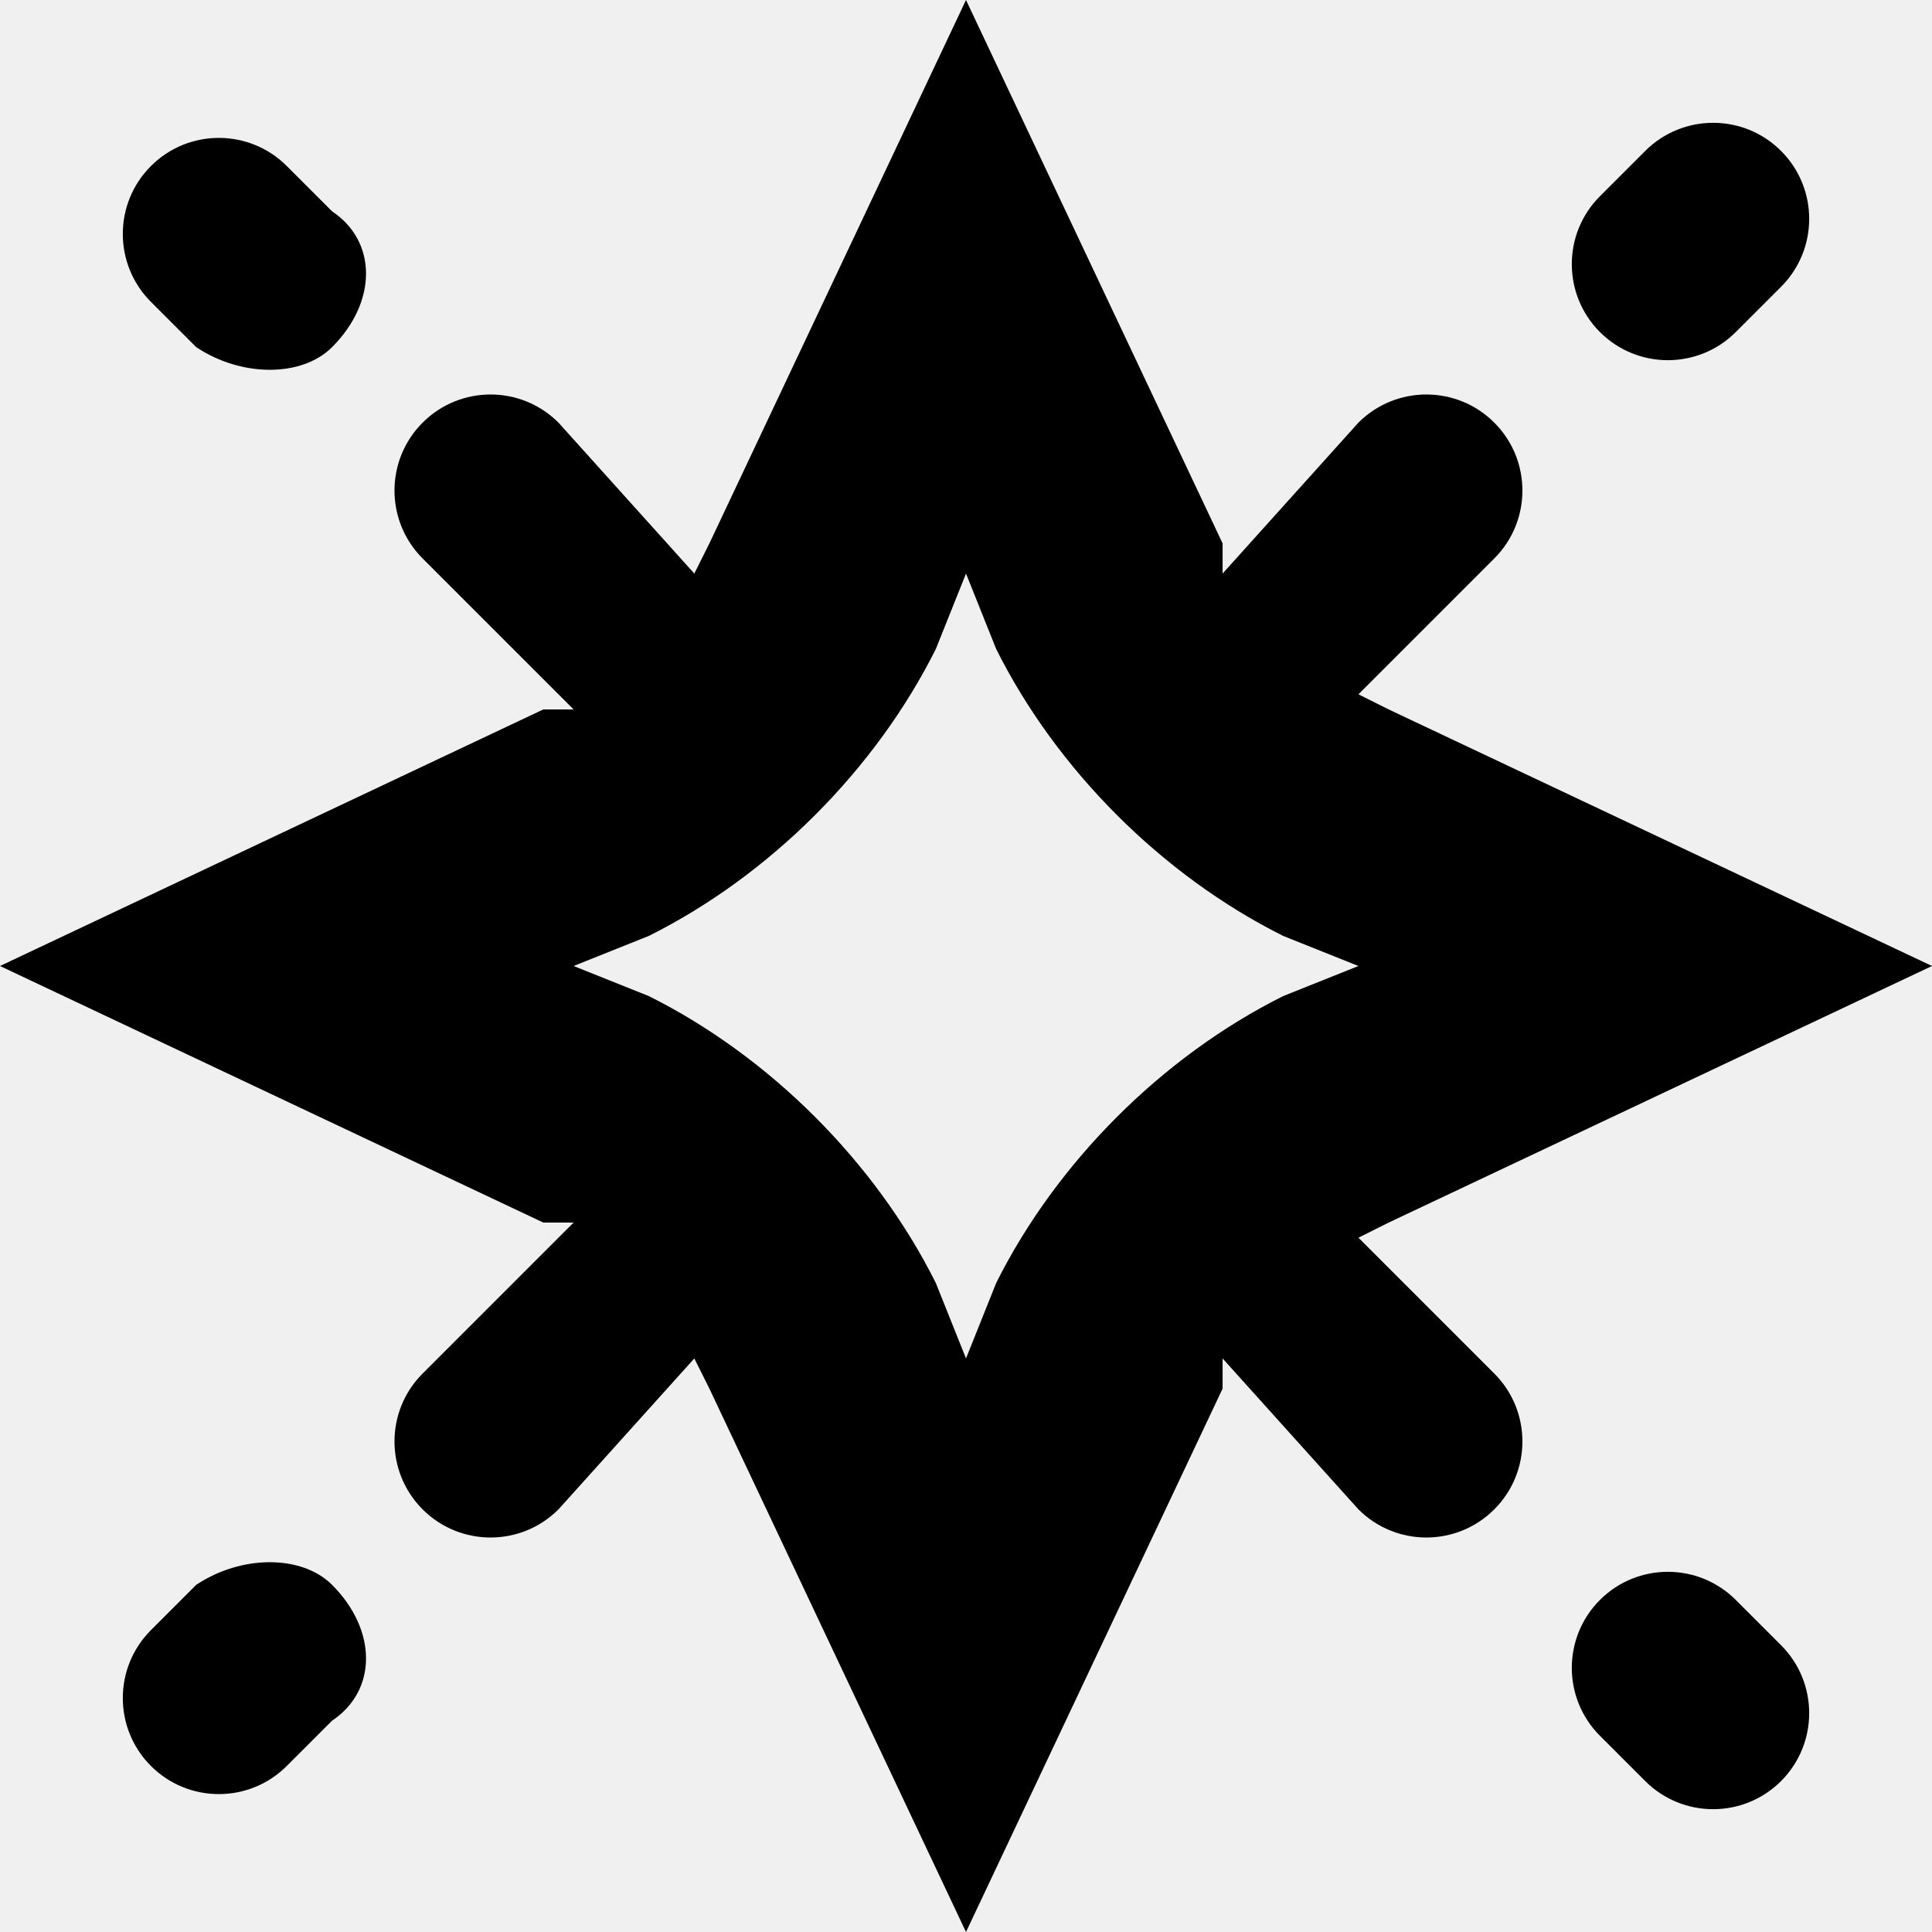
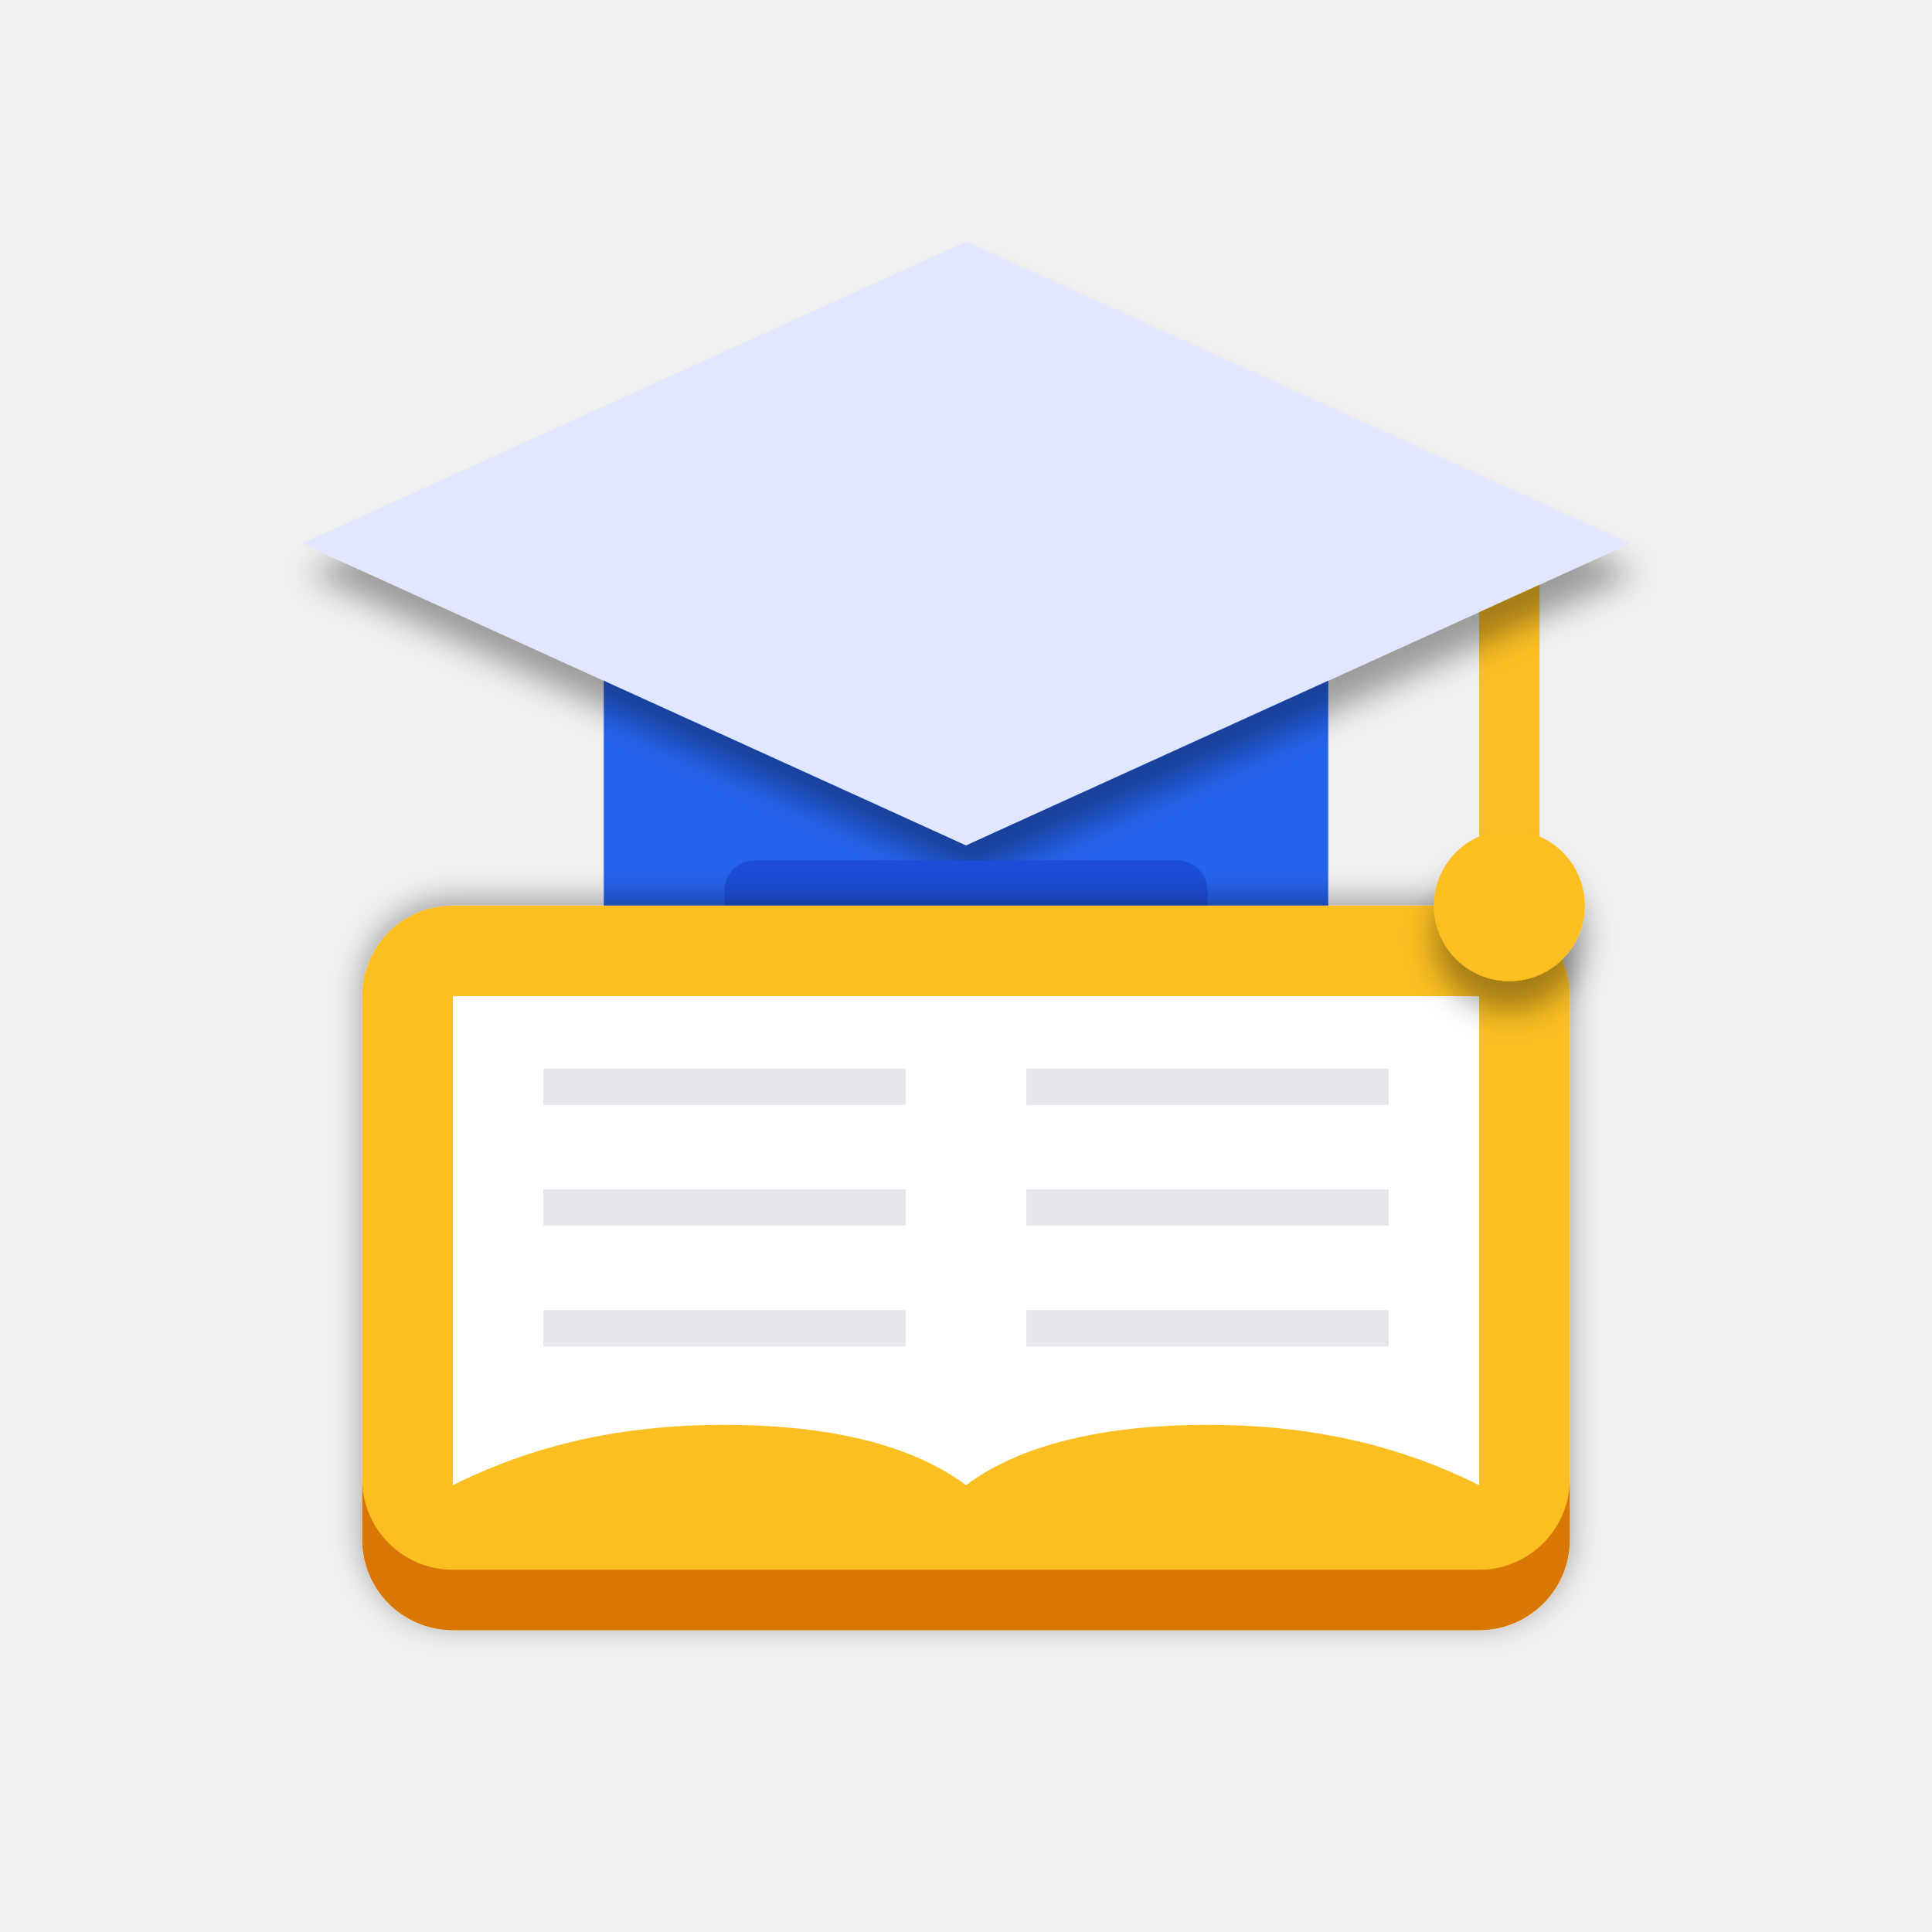
- <svg xmlns="http://www.w3.org/2000/svg" viewBox="0 0 128 128">
-   <path fill-rule="evenodd" d="M81 36 64 0 47 36l-1 2-9-10a6 6 0 0 0-9 9l10 10h-2L0 64l36 17h2L28 91a6 6 0 1 0 9 9l9-10 1 2 17 36 17-36v-2l9 10a6 6 0 1 0 9-9l-9-9 2-1 36-17-36-17-2-1 9-9a6 6 0 1 0-9-9l-9 10v-2Zm-17 2-2 5c-4 8-11 15-19 19l-5 2 5 2c8 4 15 11 19 19l2 5 2-5c4-8 11-15 19-19l5-2-5-2c-8-4-15-11-19-19l-2-5Z" clip-rule="evenodd" />
-   <path d="M118 19a6 6 0 0 0-9-9l-3 3a6 6 0 1 0 9 9l3-3Zm-96 4c-2 2-6 2-9 0l-3-3a6 6 0 1 1 9-9l3 3c3 2 3 6 0 9Zm0 82c-2-2-6-2-9 0l-3 3a6 6 0 1 0 9 9l3-3c3-2 3-6 0-9Zm96 4a6 6 0 0 1-9 9l-3-3a6 6 0 1 1 9-9l3 3Z" />
-   <style>path{fill:#000}@media (prefers-color-scheme:dark){path{fill:#fff}}</style>
+ <svg xmlns="http://www.w3.org/2000/svg" viewBox="0 0 64 64">
+   <defs>
+     <style>
+       .cap-top { fill: #e0e7ff; }
+       .cap-side { fill: #2563eb; }
+       .cap-band { fill: #1d4ed8; }
+       .book-pages { fill: #ffffff; }
+       .book-cover { fill: #fbbf24; }
+       .book-shadow { fill: #d97706; }
+     </style>
+   </defs>
+   <filter id="drop-shadow" x="-50%" y="-50%" width="200%" height="200%">
+     <feDropShadow dx="0" dy="1" stdDeviation="0.5" flood-color="#000000" flood-opacity="0.35" />
+   </filter>
+   <filter id="cap-top-shadow" x="-50%" y="-50%" width="200%" height="200%">
+     <feDropShadow dx="0.2" dy="1" stdDeviation="0.5" flood-color="#000000" flood-opacity="0.35" />
+   </filter>
+   <filter id="book-shadow" x="-50%" y="-50%" width="200%" height="200%">
+     <feDropShadow dx="0" dy="-0.2" stdDeviation="0.5" flood-color="#000000" flood-opacity="0.35" />
+   </filter>
+   <line x1="50" y1="18.5" x2="50" y2="28.5" stroke="#fbbf24" stroke-width="2" />
+   <polygon class="cap-side" points="20,22.5 32,28 32,40 20,34" />
+   <polygon class="cap-side" points="44,22.5 32,28 32,40 44,34" />
+   <polygon class="cap-top" points="10,18 32,8 54,18 32,28" filter="url(#cap-top-shadow)" />
+   <rect class="cap-band" x="24" y="28.5" width="16" height="6" rx="1" />
+   <path class="book-cover" d="M13,30 h36 a3,3 0 0 1 3,3 v18 a3,3 0 0 1-3,3 H15 a3,3 0 0 1-3-3 V33 a3,3 0 0 1 3-3z" filter="url(#book-shadow)" />
+   <path class="book-shadow" d="M9,52 h40 a3,3 0 0 0 3-3 v2 a3,3 0 0 1-3,3 H15 a3,3 0 0 1-3-3 v-2 a3,3 0 0 0 3,3z" />
+   <path class="book-pages" d="M17,33 h32 v16.2         c-3,-1.5 -6,-2 -9,-2         -3,0 -6,0.5 -8,2         -2,-1.5 -5,-2 -8,-2         -3,0 -6,0.5 -9,2         V33z" />
+   <circle cx="50" cy="30" r="2.5" fill="#fbbf24" filter="url(#drop-shadow)" />
+   <g stroke="#e5e7eb" stroke-width="1.2">
+     <path d="M18,36 h12" />
+     <path d="M18,40 h12" />
+     <path d="M18,44 h12" />
+     <path d="M34,36 h12" />
+     <path d="M34,40 h12" />
+     <path d="M34,44 h12" />
+   </g>
</svg>
